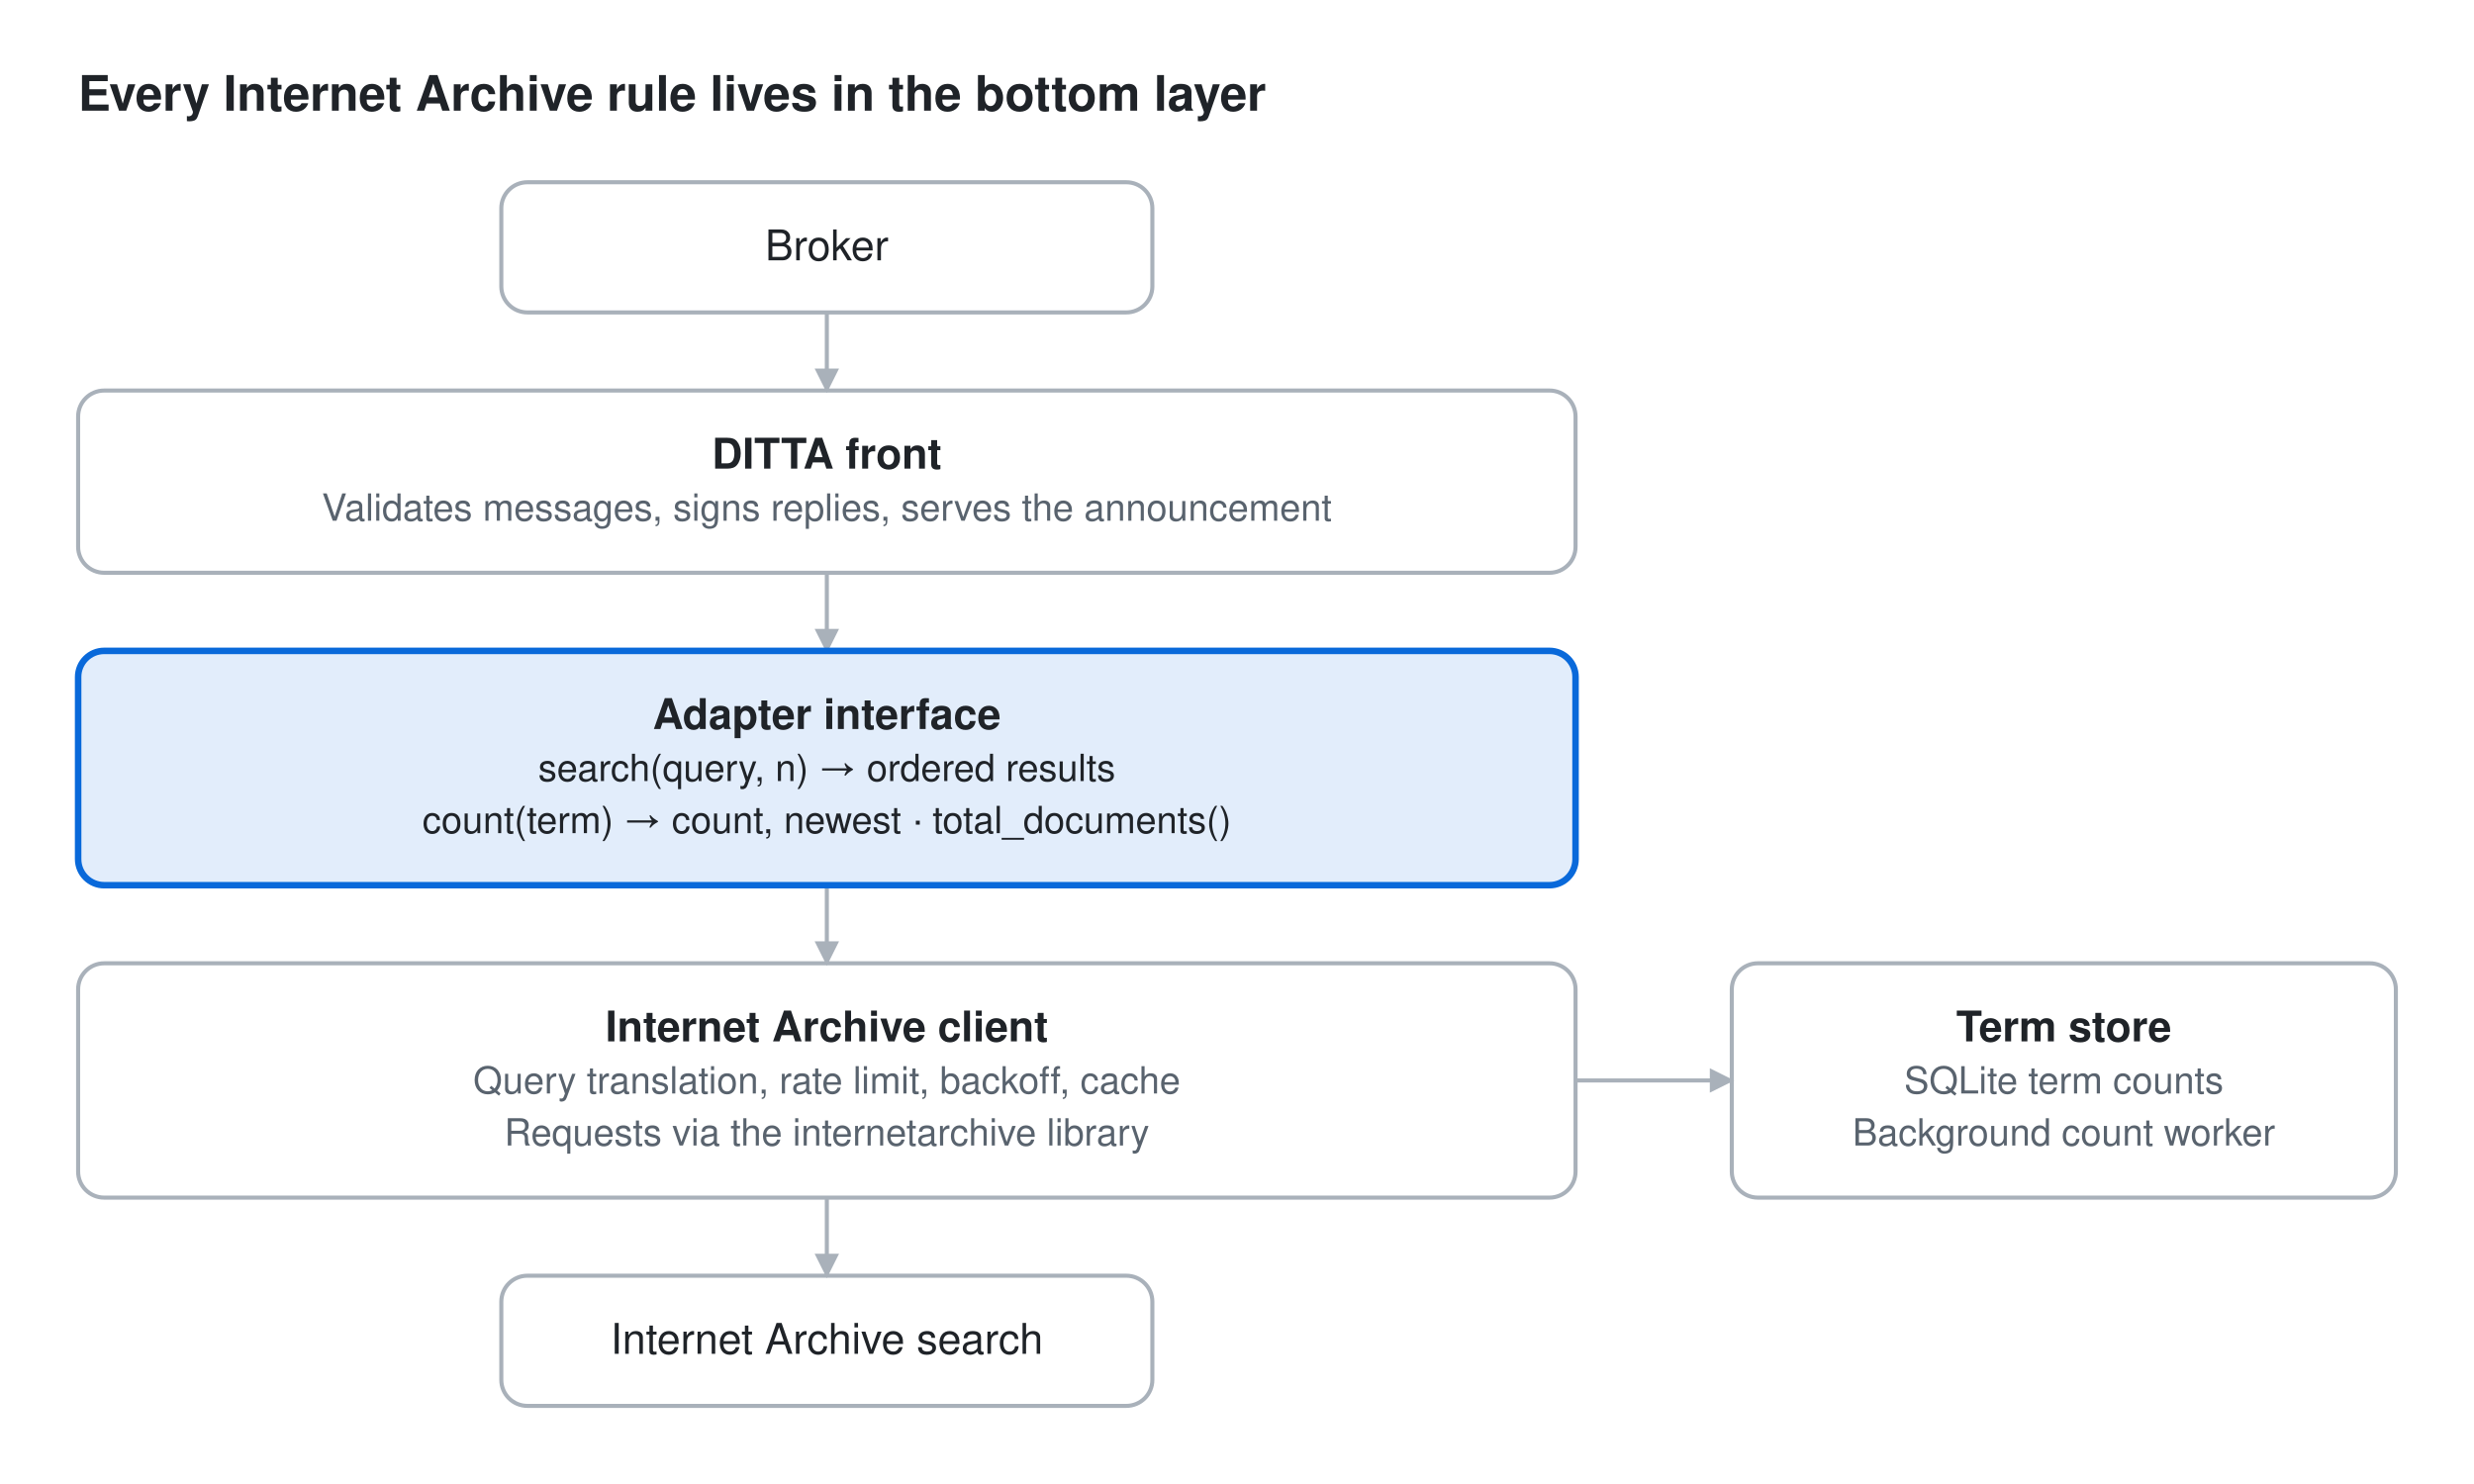
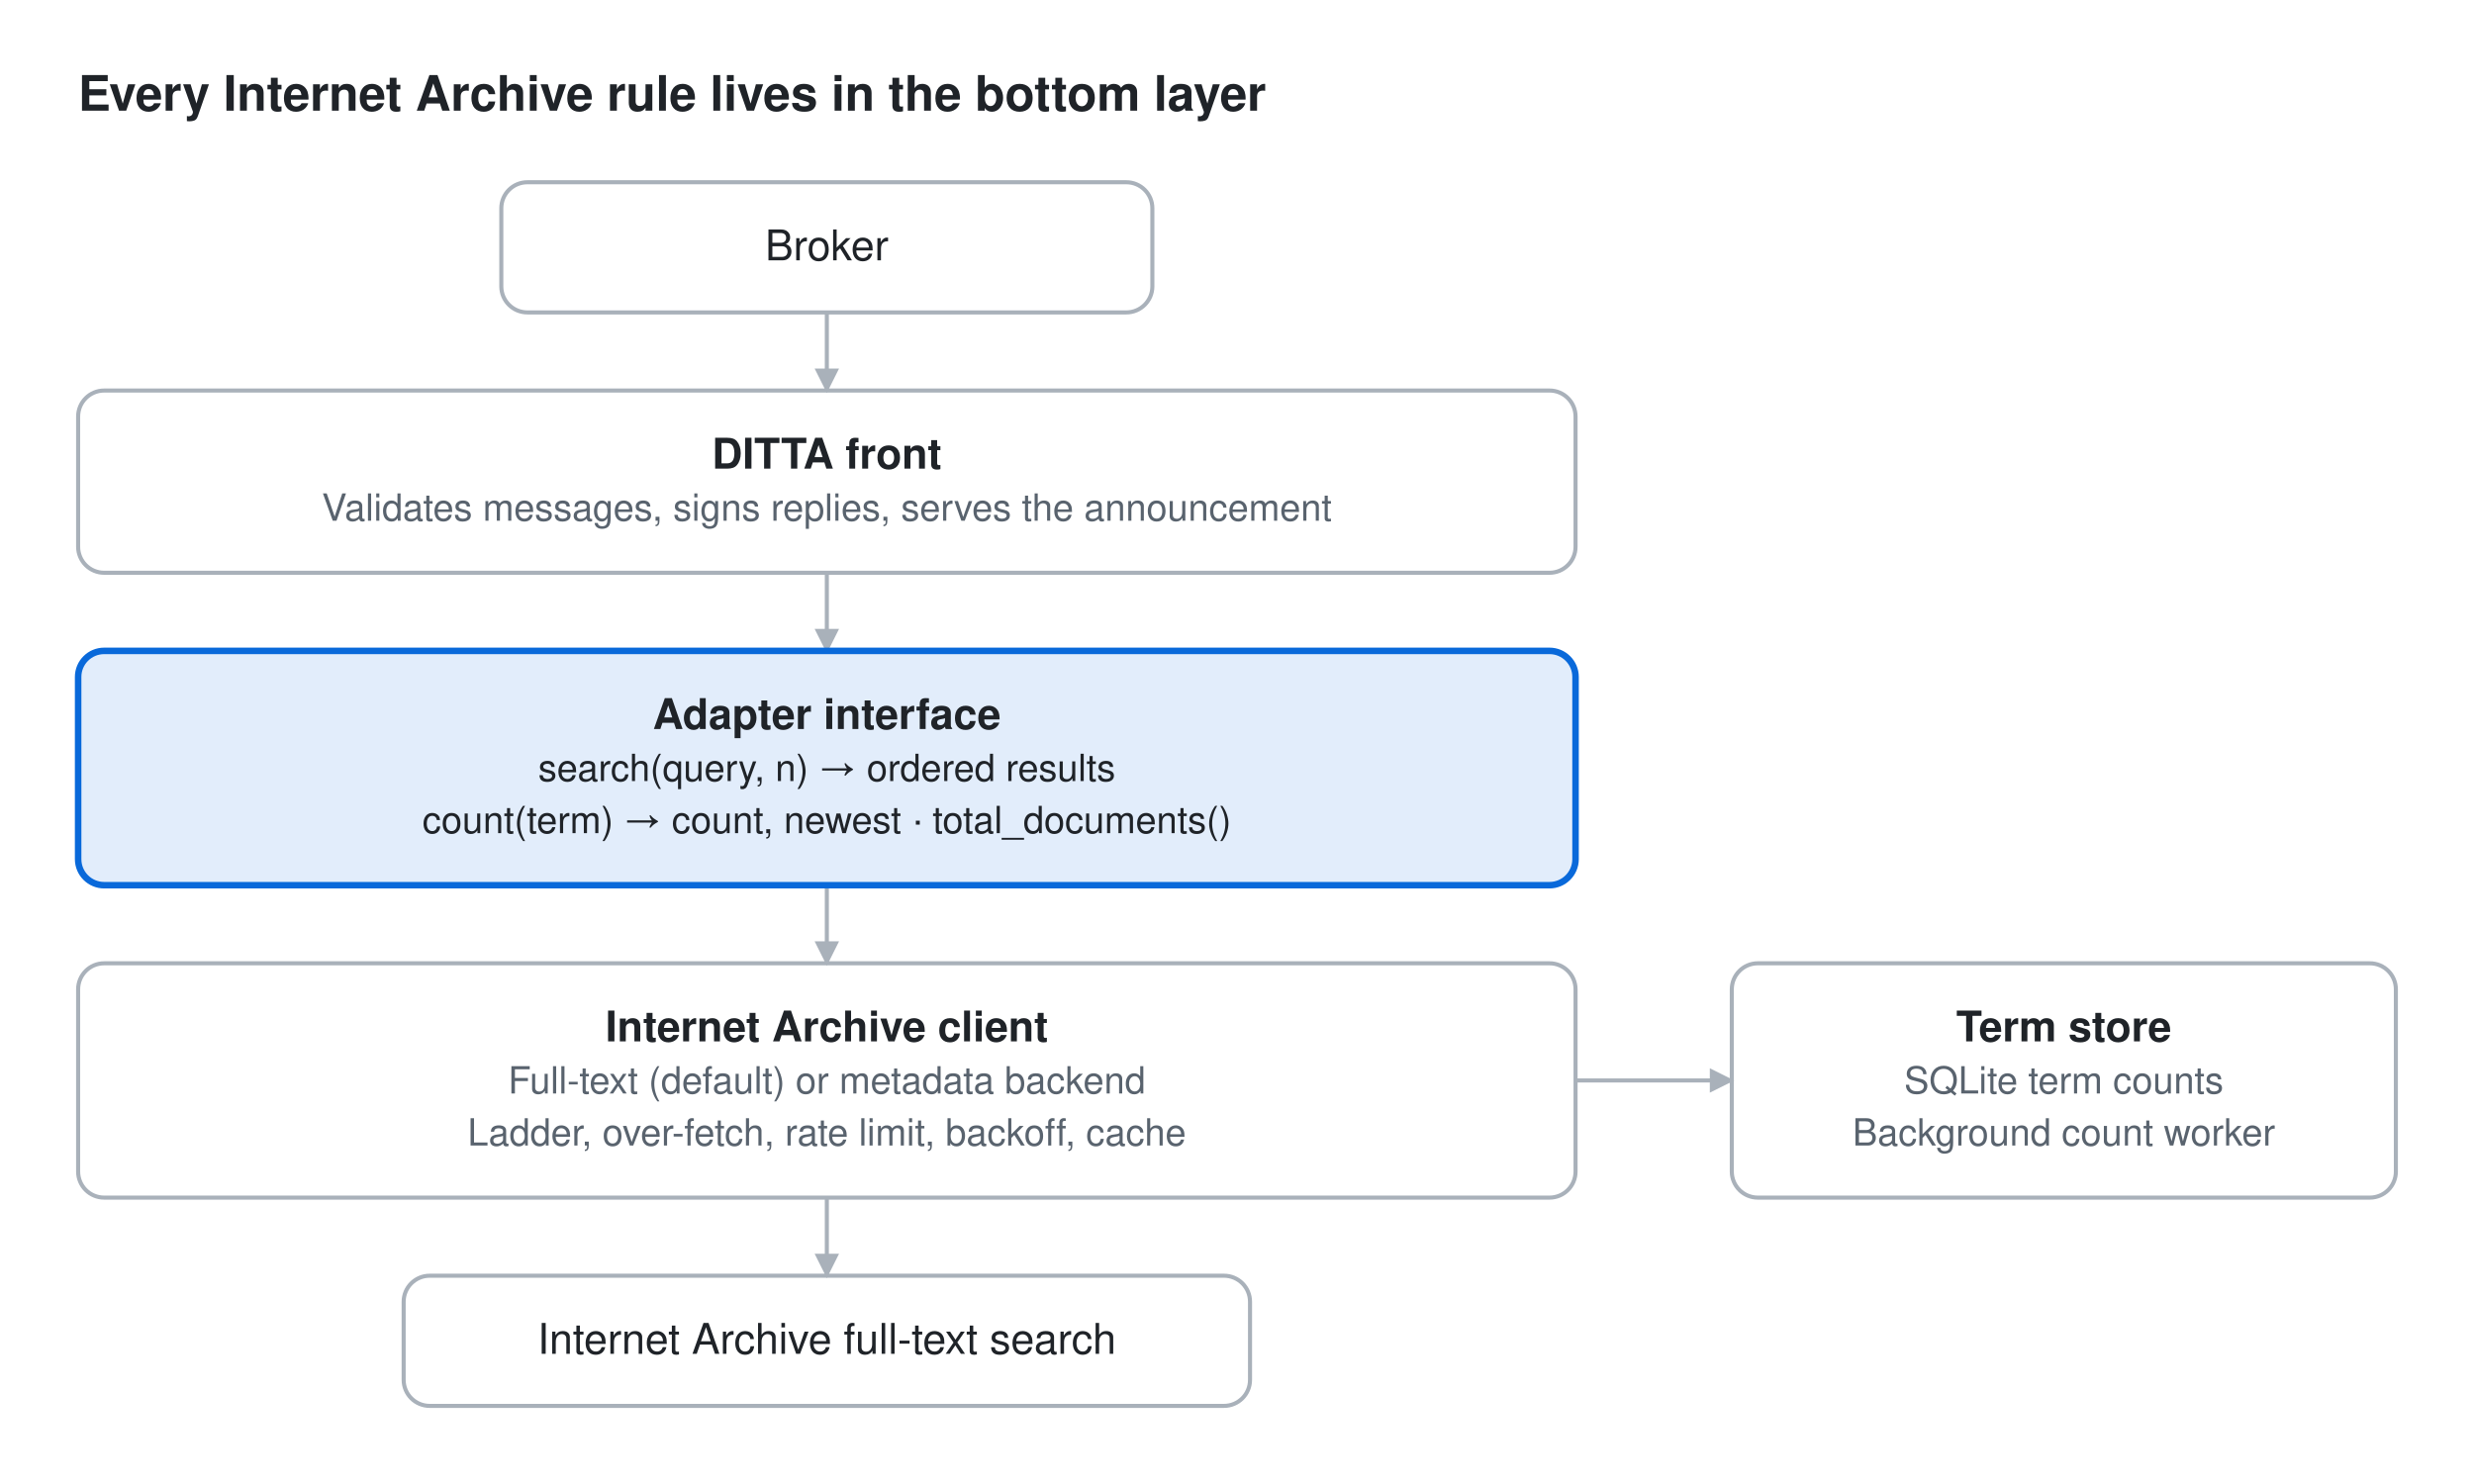
<svg xmlns="http://www.w3.org/2000/svg" viewBox="0 0 760 456" role="img" aria-label="Every Internet Archive rule lives in the bottom layer" font-family="-apple-system, BlinkMacSystemFont, 'Segoe UI', Helvetica, Arial, sans-serif" font-size="13">
  <style>
    .ink { fill: #1f2328; }
    .quiet { fill: #59636e; }
    .box { fill: none; stroke: #a9b1ba; stroke-width: 1.25; }
    .accent { fill: rgba(9, 105, 218, 0.12); stroke: #0969da; stroke-width: 2; }
    .line { fill: none; stroke: #a9b1ba; stroke-width: 1.25; }
    .head { fill: #a9b1ba; }
    @media (prefers-color-scheme: dark) {
      .ink { fill: #e6edf3; }
      .quiet { fill: #9198a1; }
      .box, .line { stroke: #656c76; }
      .head { fill: #656c76; }
      .accent { fill: rgba(56, 139, 253, 0.15); stroke: #4493f8; }
    }
  </style>
  <defs>
    <marker id="arch-arrow" viewBox="0 0 10 10" refX="9" refY="5" markerWidth="6" markerHeight="6" orient="auto-start-reverse">
      <path class="head" d="M0 0L10 5L0 10z" />
    </marker>
  </defs>
  <text class="ink" x="24" y="34" font-size="15" font-weight="600">Every Internet Archive rule lives in the bottom layer</text>
  <g class="line">
    <path d="M254 96V120" marker-end="url(#arch-arrow)" />
    <path d="M254 176V200" marker-end="url(#arch-arrow)" />
    <path d="M254 272V296" marker-end="url(#arch-arrow)" />
    <path d="M254 368V392" marker-end="url(#arch-arrow)" />
    <path d="M484 332H532" marker-end="url(#arch-arrow)" />
  </g>
  <rect class="box" x="154" y="56" width="200" height="40" rx="8" />
  <text class="ink" x="254" y="80" text-anchor="middle">Broker</text>
  <rect class="box" x="24" y="120" width="460" height="56" rx="8" />
  <text class="ink" x="254" y="144" text-anchor="middle" font-weight="600">DITTA front</text>
  <text class="quiet" x="254" y="160" text-anchor="middle" font-size="11.5">Validates messages, signs replies, serves the announcement</text>
  <rect class="accent" x="24" y="200" width="460" height="72" rx="8" />
  <text class="ink" x="254" y="224" text-anchor="middle" font-weight="600">Adapter interface</text>
  <text class="ink" x="254" y="240" text-anchor="middle" font-size="11.5">search(query, n) → ordered results</text>
  <text class="ink" x="254" y="256" text-anchor="middle" font-size="11.5">count(term) → count, newest · total_documents()</text>
  <rect class="box" x="24" y="296" width="460" height="72" rx="8" />
  <text class="ink" x="254" y="320" text-anchor="middle" font-weight="600">Internet Archive client</text>
-   <text class="quiet" x="254" y="336" text-anchor="middle" font-size="11.5">Query translation, rate limit, backoff, cache</text>
-   <text class="quiet" x="254" y="352" text-anchor="middle" font-size="11.5">Requests via the internetarchive library</text>
+   <text class="quiet" x="254" y="336" text-anchor="middle" font-size="11.5">Full-text (default) or metadata backend</text>
+   <text class="quiet" x="254" y="352" text-anchor="middle" font-size="11.5">Ladder, over-fetch, rate limit, backoff, cache</text>
  <rect class="box" x="532" y="296" width="204" height="72" rx="8" />
  <text class="ink" x="634" y="320" text-anchor="middle" font-weight="600">Term store</text>
  <text class="quiet" x="634" y="336" text-anchor="middle" font-size="11.5">SQLite term counts</text>
  <text class="quiet" x="634" y="352" text-anchor="middle" font-size="11.5">Background count worker</text>
-   <rect class="box" x="154" y="392" width="200" height="40" rx="8" />
-   <text class="ink" x="254" y="416" text-anchor="middle">Internet Archive search</text>
+   <rect class="box" x="124" y="392" width="260" height="40" rx="8" />
+   <text class="ink" x="254" y="416" text-anchor="middle">Internet Archive full-text search</text>
</svg>
